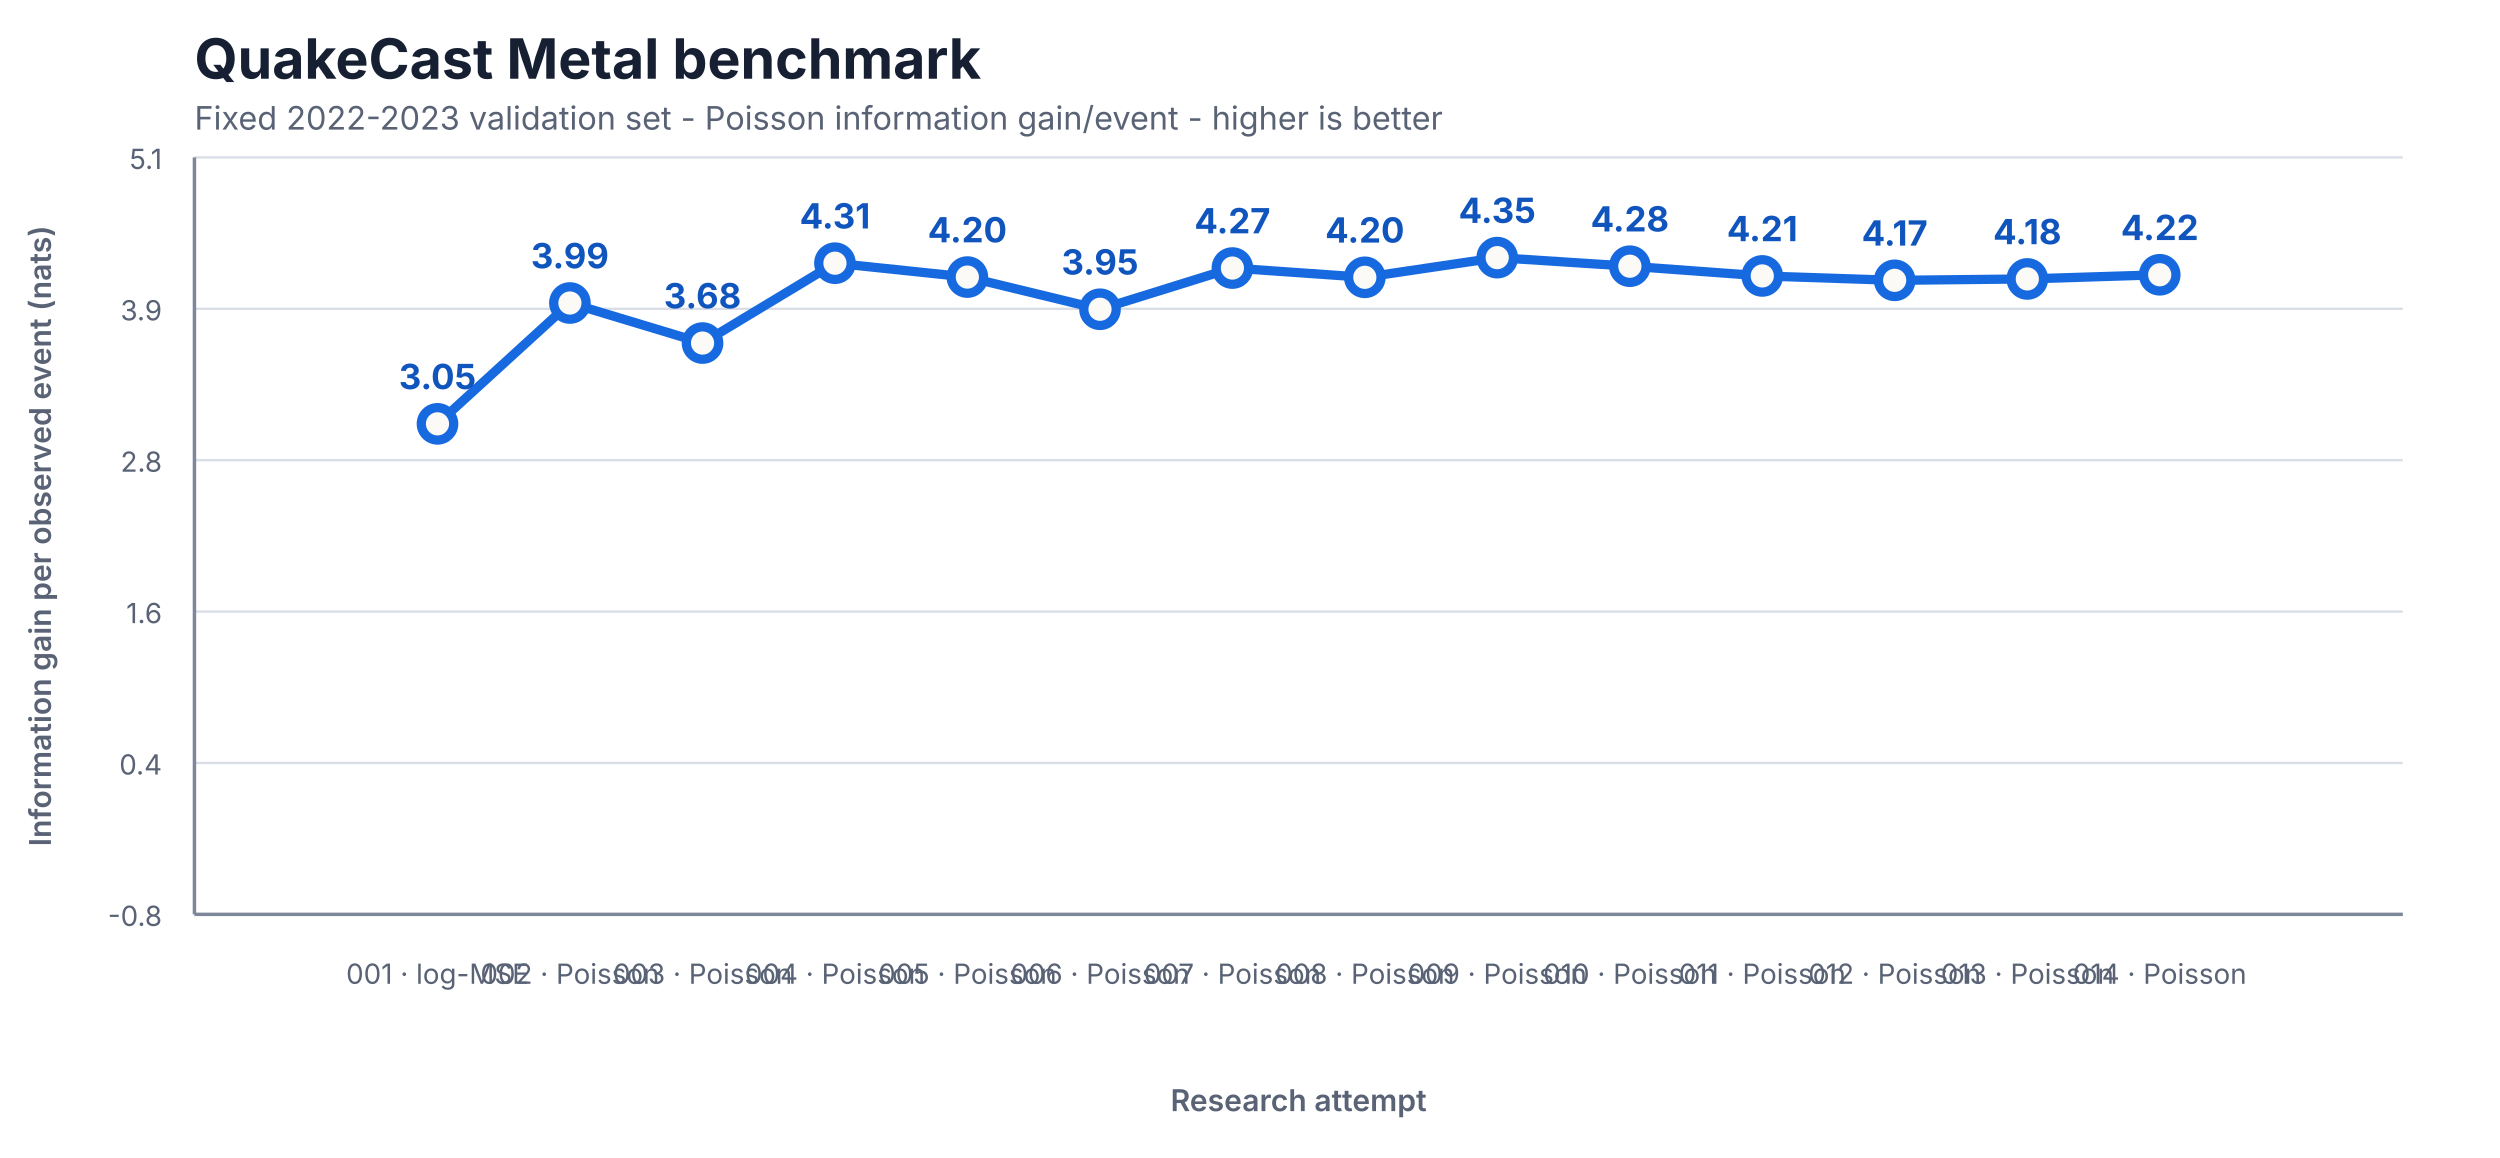
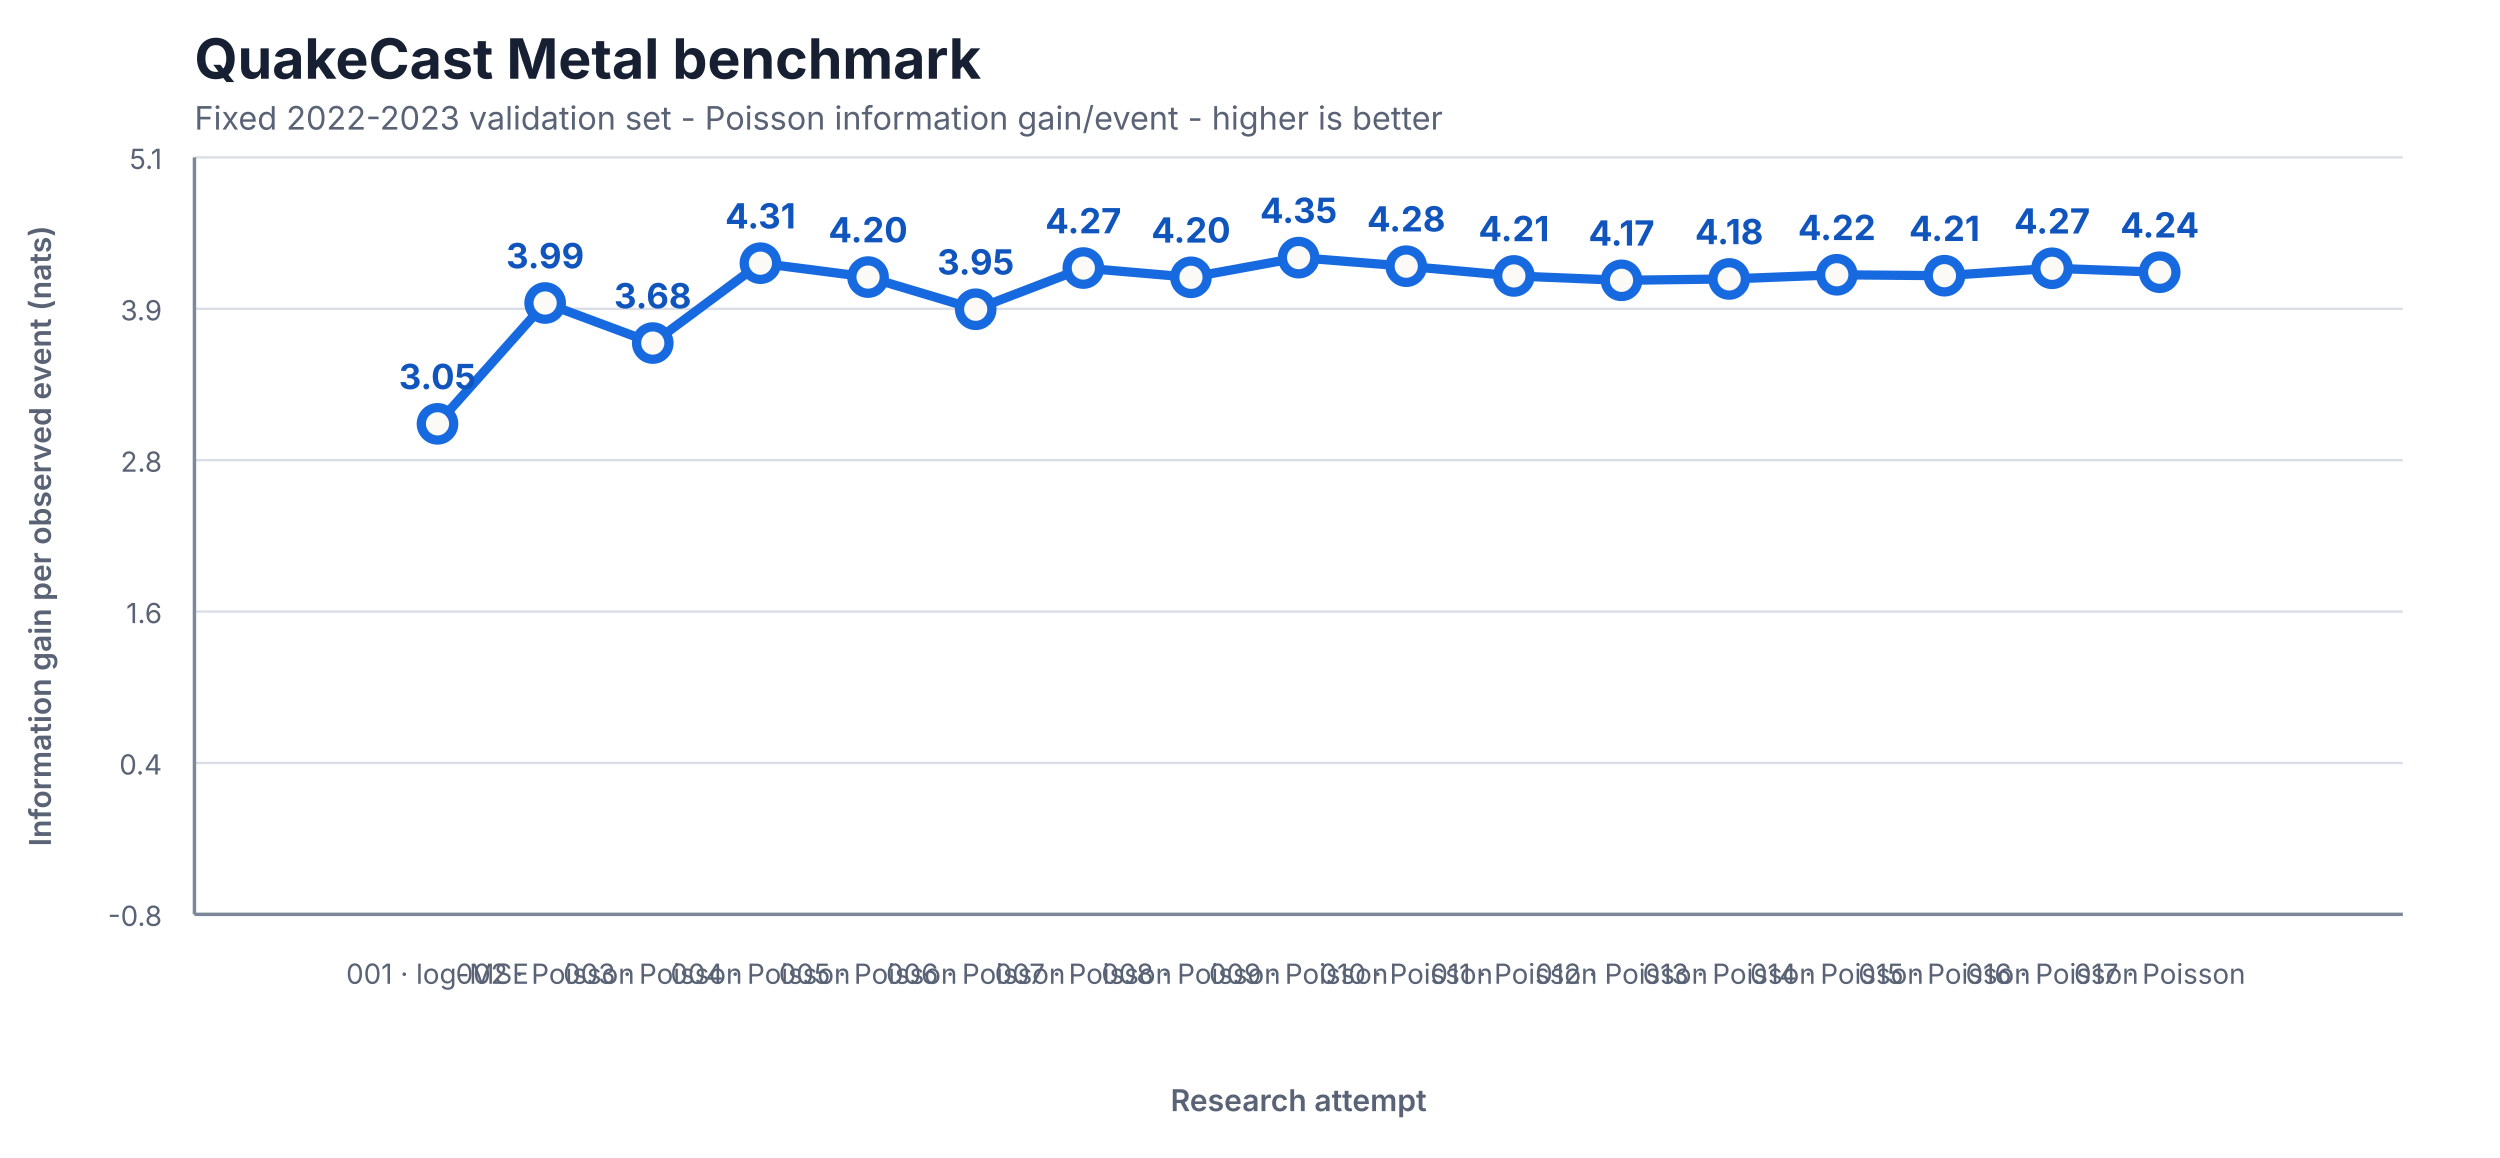
<svg xmlns="http://www.w3.org/2000/svg" width="1080" height="500" viewBox="0 0 1080 500" role="img" aria-labelledby="title desc">
  <style>
  :root { color-scheme: light dark; }
  svg { background: #fbfaf7; font-family: ui-sans-serif, -apple-system, BlinkMacSystemFont, "Segoe UI", sans-serif; }
  .title { fill: #172033; font-size: 24px; font-weight: 700; }
  .subtitle, .tick, .axis-label, .attempt, .empty { fill: #596375; }
  .subtitle { font-size: 14px; } .tick { font-size: 12px; } .axis-label { font-size: 13px; font-weight: 600; }
  .grid { stroke: #d9dde5; stroke-width: 1; } .axis { stroke: #7c8799; stroke-width: 1.5; }
  .series { fill: none; stroke: #1769e0; stroke-width: 4; stroke-linejoin: round; stroke-linecap: round; }
  .point { fill: #fbfaf7; stroke: #1769e0; stroke-width: 4; }
  .value { fill: #0f55bd; font-size: 15px; font-weight: 700; } .attempt { font-size: 12px; }
  @media (prefers-color-scheme: dark) {
    svg { background: #10141c; } .title { fill: #eef3fb; } .subtitle, .tick, .axis-label, .attempt, .empty { fill: #aeb8c7; }
    .grid { stroke: #2c3441; } .axis { stroke: #697588; } .series { stroke: #68a0ff; }
    .point { fill: #10141c; stroke: #68a0ff; } .value { fill: #8bb8ff; }
  }
</style>
  <text class="title" x="84" y="34">QuakeCast Metal benchmark</text>
  <text class="subtitle" x="84" y="56">Fixed 2022-2023 validation set - Poisson information gain/event - higher is better</text>
  <line class="grid" x1="84" y1="395.0" x2="1038" y2="395.0" />
  <text class="tick" x="70" y="400.0" text-anchor="end">-0.8</text>
  <line class="grid" x1="84" y1="329.6" x2="1038" y2="329.6" />
  <text class="tick" x="70" y="334.6" text-anchor="end">0.4</text>
  <line class="grid" x1="84" y1="264.2" x2="1038" y2="264.2" />
  <text class="tick" x="70" y="269.2" text-anchor="end">1.6</text>
  <line class="grid" x1="84" y1="198.8" x2="1038" y2="198.8" />
  <text class="tick" x="70" y="203.8" text-anchor="end">2.8</text>
  <line class="grid" x1="84" y1="133.4" x2="1038" y2="133.4" />
  <text class="tick" x="70" y="138.4" text-anchor="end">3.9</text>
  <line class="grid" x1="84" y1="68.0" x2="1038" y2="68.0" />
  <text class="tick" x="70" y="73.0" text-anchor="end">5.1</text>
  <line class="axis" x1="84" y1="68" x2="84" y2="395" />
  <line class="axis" x1="84" y1="395" x2="1038" y2="395" />
  <text class="axis-label" transform="translate(22 231.5) rotate(-90)" text-anchor="middle">Information gain per observed event (nats)</text>
  <text class="axis-label" x="561.0" y="480" text-anchor="middle">Research attempt</text>
-   <polyline class="series" points="189.0,183.1 246.2,130.9 303.5,148.2 360.7,113.7 417.9,119.7 475.2,133.6 532.4,115.8 589.6,119.8 646.8,111.3 704.1,115.0 761.3,119.2 818.5,121.1 875.8,120.5 933.0,118.7" />
+   <polyline class="series" points="189.0,183.1 235.5,130.9 282.0,148.2 328.5,113.7 375.0,119.7 421.5,133.6 468.0,115.8 514.5,119.8 561.0,111.3 607.5,115.0 654.0,119.2 700.5,121.1 747.0,120.5 793.5,118.7 840.0,119.1 886.5,115.9 933.0,117.6" />
  <circle class="point" cx="189.0" cy="183.1" r="7" />
  <text class="value" x="189.0" y="168.1" text-anchor="middle">3.05</text>
  <text class="attempt" x="189.0" y="425" text-anchor="middle">001 · log-MSE</text>
-   <circle class="point" cx="246.2" cy="130.9" r="7" />
-   <text class="value" x="246.2" y="115.9" text-anchor="middle">3.99</text>
-   <text class="attempt" x="246.2" y="425" text-anchor="middle">002 · Poisson</text>
-   <circle class="point" cx="303.5" cy="148.2" r="7" />
-   <text class="value" x="303.5" y="133.2" text-anchor="middle">3.68</text>
-   <text class="attempt" x="303.5" y="425" text-anchor="middle">003 · Poisson</text>
-   <circle class="point" cx="360.7" cy="113.7" r="7" />
-   <text class="value" x="360.7" y="98.7" text-anchor="middle">4.31</text>
-   <text class="attempt" x="360.7" y="425" text-anchor="middle">004 · Poisson</text>
-   <circle class="point" cx="417.9" cy="119.7" r="7" />
-   <text class="value" x="417.9" y="104.7" text-anchor="middle">4.20</text>
-   <text class="attempt" x="417.9" y="425" text-anchor="middle">005 · Poisson</text>
-   <circle class="point" cx="475.2" cy="133.6" r="7" />
-   <text class="value" x="475.2" y="118.6" text-anchor="middle">3.95</text>
-   <text class="attempt" x="475.2" y="425" text-anchor="middle">006 · Poisson</text>
-   <circle class="point" cx="532.4" cy="115.8" r="7" />
-   <text class="value" x="532.4" y="100.8" text-anchor="middle">4.27</text>
-   <text class="attempt" x="532.4" y="425" text-anchor="middle">007 · Poisson</text>
-   <circle class="point" cx="589.6" cy="119.8" r="7" />
-   <text class="value" x="589.6" y="104.8" text-anchor="middle">4.20</text>
-   <text class="attempt" x="589.6" y="425" text-anchor="middle">008 · Poisson</text>
-   <circle class="point" cx="646.8" cy="111.3" r="7" />
-   <text class="value" x="646.8" y="96.3" text-anchor="middle">4.35</text>
-   <text class="attempt" x="646.8" y="425" text-anchor="middle">009 · Poisson</text>
-   <circle class="point" cx="704.1" cy="115.0" r="7" />
-   <text class="value" x="704.1" y="100.0" text-anchor="middle">4.28</text>
-   <text class="attempt" x="704.1" y="425" text-anchor="middle">010 · Poisson</text>
-   <circle class="point" cx="761.3" cy="119.2" r="7" />
-   <text class="value" x="761.3" y="104.2" text-anchor="middle">4.21</text>
-   <text class="attempt" x="761.3" y="425" text-anchor="middle">011 · Poisson</text>
-   <circle class="point" cx="818.5" cy="121.1" r="7" />
-   <text class="value" x="818.5" y="106.1" text-anchor="middle">4.17</text>
-   <text class="attempt" x="818.5" y="425" text-anchor="middle">012 · Poisson</text>
-   <circle class="point" cx="875.8" cy="120.5" r="7" />
-   <text class="value" x="875.8" y="105.5" text-anchor="middle">4.18</text>
-   <text class="attempt" x="875.8" y="425" text-anchor="middle">013 · Poisson</text>
-   <circle class="point" cx="933.0" cy="118.7" r="7" />
-   <text class="value" x="933.0" y="103.7" text-anchor="middle">4.22</text>
-   <text class="attempt" x="933.0" y="425" text-anchor="middle">014 · Poisson</text>
+   <circle class="point" cx="235.5" cy="130.9" r="7" />
+   <text class="value" x="235.5" y="115.9" text-anchor="middle">3.99</text>
+   <text class="attempt" x="235.5" y="425" text-anchor="middle">002 · Poisson</text>
+   <circle class="point" cx="282.0" cy="148.2" r="7" />
+   <text class="value" x="282.0" y="133.2" text-anchor="middle">3.68</text>
+   <text class="attempt" x="282.0" y="425" text-anchor="middle">003 · Poisson</text>
+   <circle class="point" cx="328.5" cy="113.7" r="7" />
+   <text class="value" x="328.5" y="98.7" text-anchor="middle">4.31</text>
+   <text class="attempt" x="328.5" y="425" text-anchor="middle">004 · Poisson</text>
+   <circle class="point" cx="375.0" cy="119.7" r="7" />
+   <text class="value" x="375.0" y="104.7" text-anchor="middle">4.20</text>
+   <text class="attempt" x="375.0" y="425" text-anchor="middle">005 · Poisson</text>
+   <circle class="point" cx="421.5" cy="133.6" r="7" />
+   <text class="value" x="421.5" y="118.6" text-anchor="middle">3.95</text>
+   <text class="attempt" x="421.5" y="425" text-anchor="middle">006 · Poisson</text>
+   <circle class="point" cx="468.0" cy="115.8" r="7" />
+   <text class="value" x="468.0" y="100.8" text-anchor="middle">4.27</text>
+   <text class="attempt" x="468.0" y="425" text-anchor="middle">007 · Poisson</text>
+   <circle class="point" cx="514.5" cy="119.8" r="7" />
+   <text class="value" x="514.5" y="104.8" text-anchor="middle">4.20</text>
+   <text class="attempt" x="514.5" y="425" text-anchor="middle">008 · Poisson</text>
+   <circle class="point" cx="561.0" cy="111.3" r="7" />
+   <text class="value" x="561.0" y="96.3" text-anchor="middle">4.35</text>
+   <text class="attempt" x="561.0" y="425" text-anchor="middle">009 · Poisson</text>
+   <circle class="point" cx="607.5" cy="115.0" r="7" />
+   <text class="value" x="607.5" y="100.0" text-anchor="middle">4.28</text>
+   <text class="attempt" x="607.5" y="425" text-anchor="middle">010 · Poisson</text>
+   <circle class="point" cx="654.0" cy="119.2" r="7" />
+   <text class="value" x="654.0" y="104.2" text-anchor="middle">4.21</text>
+   <text class="attempt" x="654.0" y="425" text-anchor="middle">011 · Poisson</text>
+   <circle class="point" cx="700.5" cy="121.1" r="7" />
+   <text class="value" x="700.5" y="106.1" text-anchor="middle">4.17</text>
+   <text class="attempt" x="700.5" y="425" text-anchor="middle">012 · Poisson</text>
+   <circle class="point" cx="747.0" cy="120.5" r="7" />
+   <text class="value" x="747.0" y="105.5" text-anchor="middle">4.18</text>
+   <text class="attempt" x="747.0" y="425" text-anchor="middle">013 · Poisson</text>
+   <circle class="point" cx="793.5" cy="118.7" r="7" />
+   <text class="value" x="793.5" y="103.7" text-anchor="middle">4.22</text>
+   <text class="attempt" x="793.5" y="425" text-anchor="middle">014 · Poisson</text>
+   <circle class="point" cx="840.0" cy="119.1" r="7" />
+   <text class="value" x="840.0" y="104.1" text-anchor="middle">4.21</text>
+   <text class="attempt" x="840.0" y="425" text-anchor="middle">015 · Poisson</text>
+   <circle class="point" cx="886.5" cy="115.9" r="7" />
+   <text class="value" x="886.5" y="100.9" text-anchor="middle">4.27</text>
+   <text class="attempt" x="886.5" y="425" text-anchor="middle">016 · Poisson</text>
+   <circle class="point" cx="933.0" cy="117.6" r="7" />
+   <text class="value" x="933.0" y="102.6" text-anchor="middle">4.24</text>
+   <text class="attempt" x="933.0" y="425" text-anchor="middle">017 · Poisson</text>
</svg>
